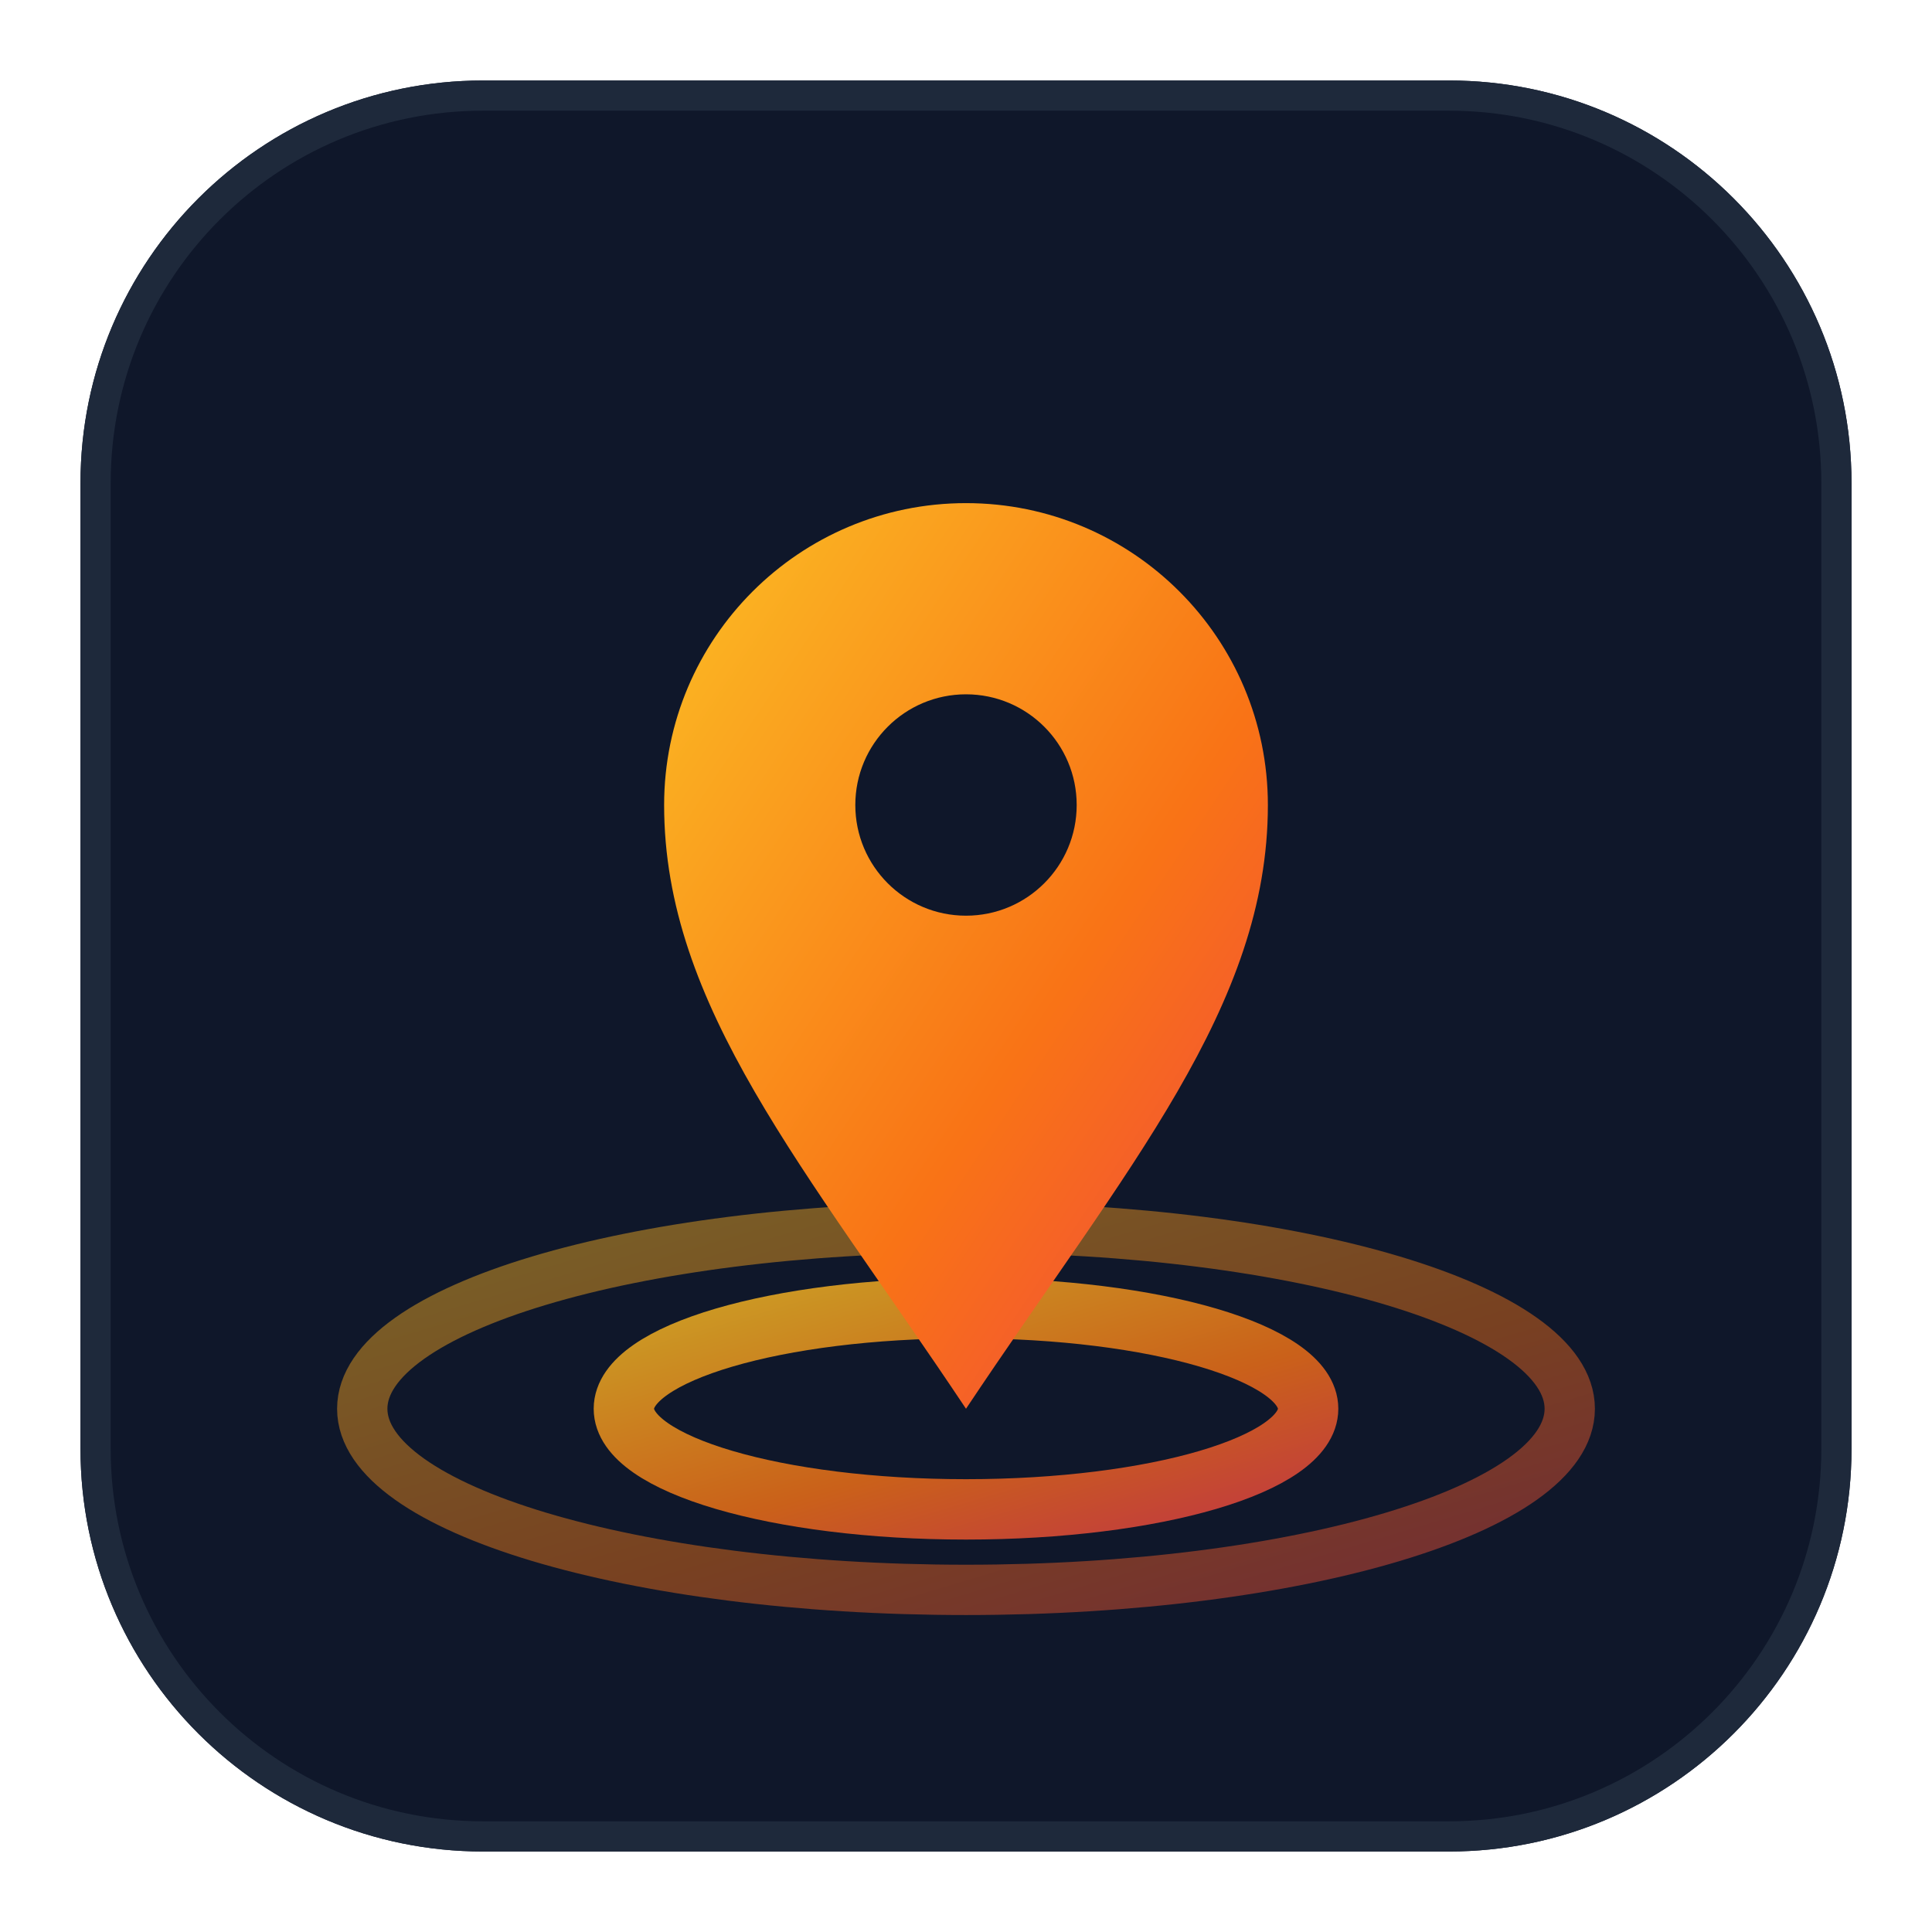
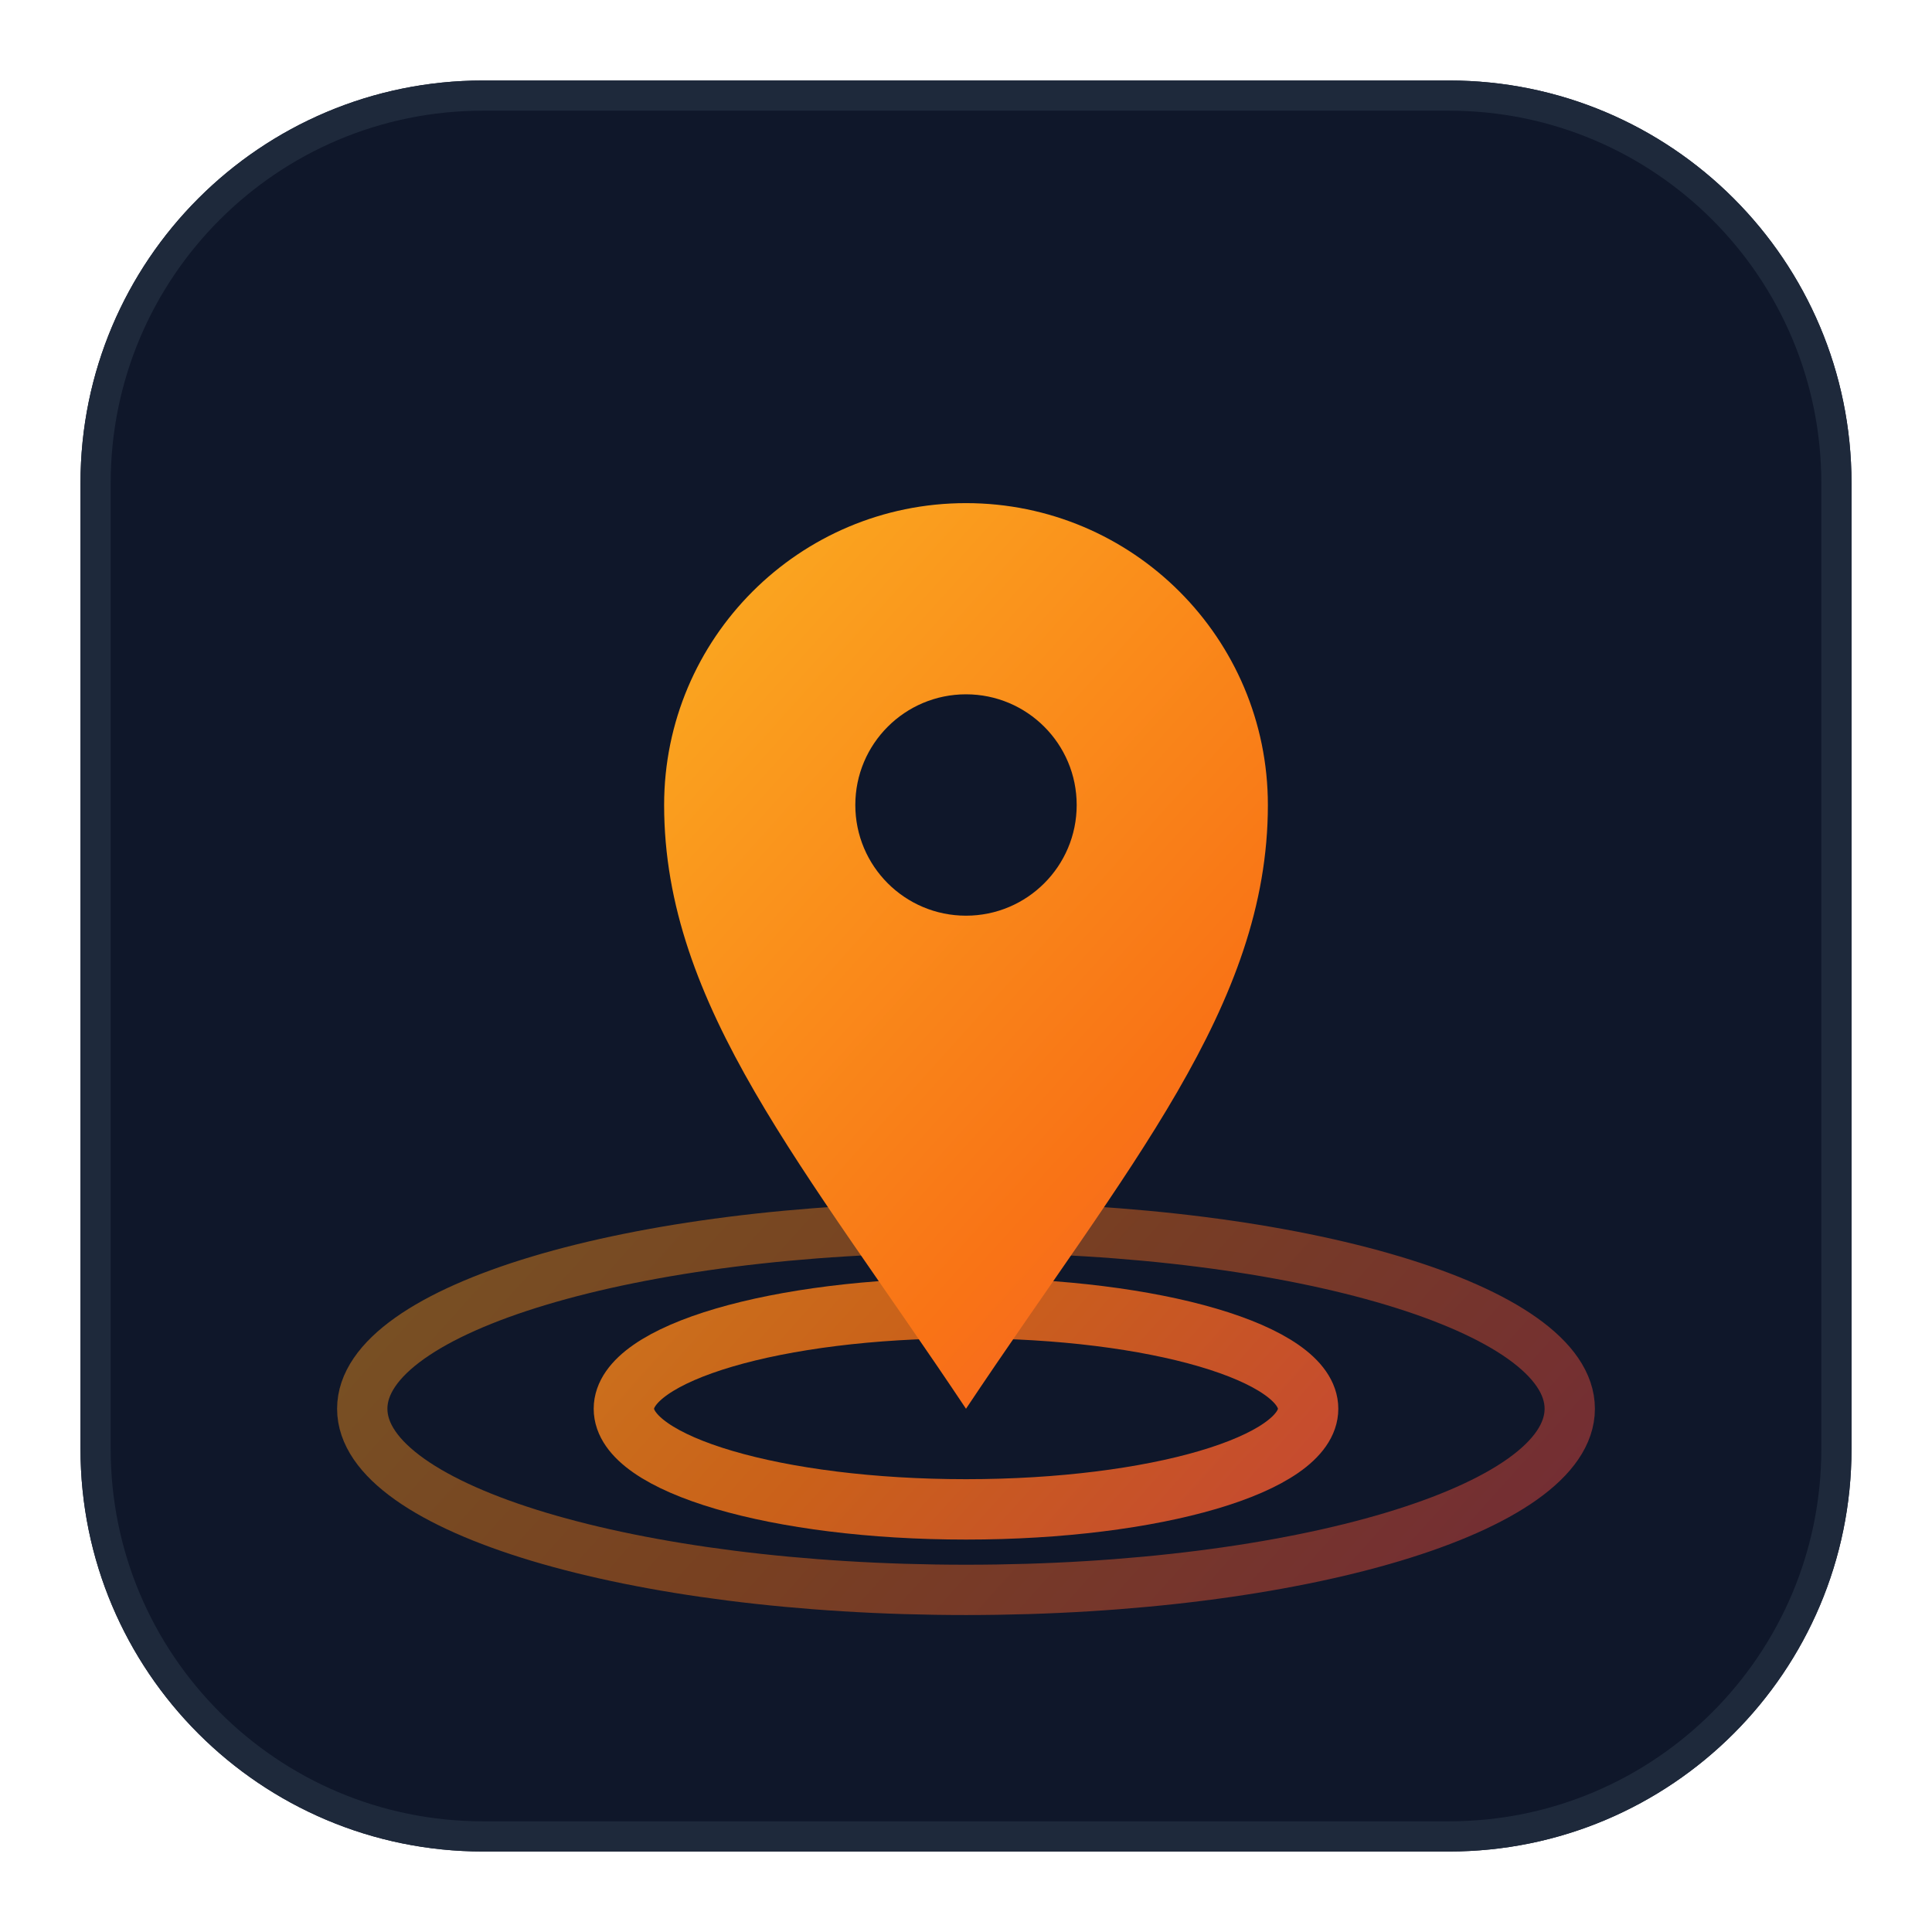
<svg xmlns="http://www.w3.org/2000/svg" viewBox="0 0 96 96" width="96" height="96" role="img" aria-label="bitdispatcher">
+   <rect x="4" y="4" width="88" height="88" rx="20" fill="#0f172a" />
+   <rect x="4.75" y="4.75" width="86.5" height="86.5" rx="19.25" fill="none" stroke="#1e293b" stroke-width="1.5" />
  <defs>
-     <linearGradient id="p" x1="0" y1="0" x2="1" y2="1">
+     <linearGradient id="bdg" gradientUnits="userSpaceOnUse" x1="18" y1="25" x2="78" y2="79">
      <stop offset="0" stop-color="#fbbf24" />
-       <stop offset="0.6" stop-color="#f97316" />
+       <stop offset=".6" stop-color="#f97316" />
      <stop offset="1" stop-color="#ef4444" />
    </linearGradient>
  </defs>
-   <rect x="4" y="4" width="88" height="88" rx="20" fill="#0f172a" />
-   <rect x="4.75" y="4.75" width="86.5" height="86.5" rx="19.25" fill="none" stroke="#1e293b" stroke-width="1.5" />
-   <g fill="none" stroke="url(#p)" stroke-linecap="round">
+   <g fill="none" stroke="url(#bdg)" stroke-linecap="round">
    <ellipse cx="48" cy="70" rx="30" ry="9" stroke-width="2.5" stroke-opacity="0.45" />
    <ellipse cx="48" cy="70" rx="17" ry="5" stroke-width="3" stroke-opacity="0.8" />
  </g>
-   <path d="M48 70 C40 58 33 50 33 40 a15 15 0 0 1 30 0 C63 50 56 58 48 70 Z" fill="url(#p)" />
+   <path d="M48 70 C40 58 33 50 33 40 a15 15 0 0 1 30 0 C63 50 56 58 48 70 Z" fill="url(#bdg)" />
  <circle cx="48" cy="40" r="5.5" fill="#0f172a" />
</svg>
